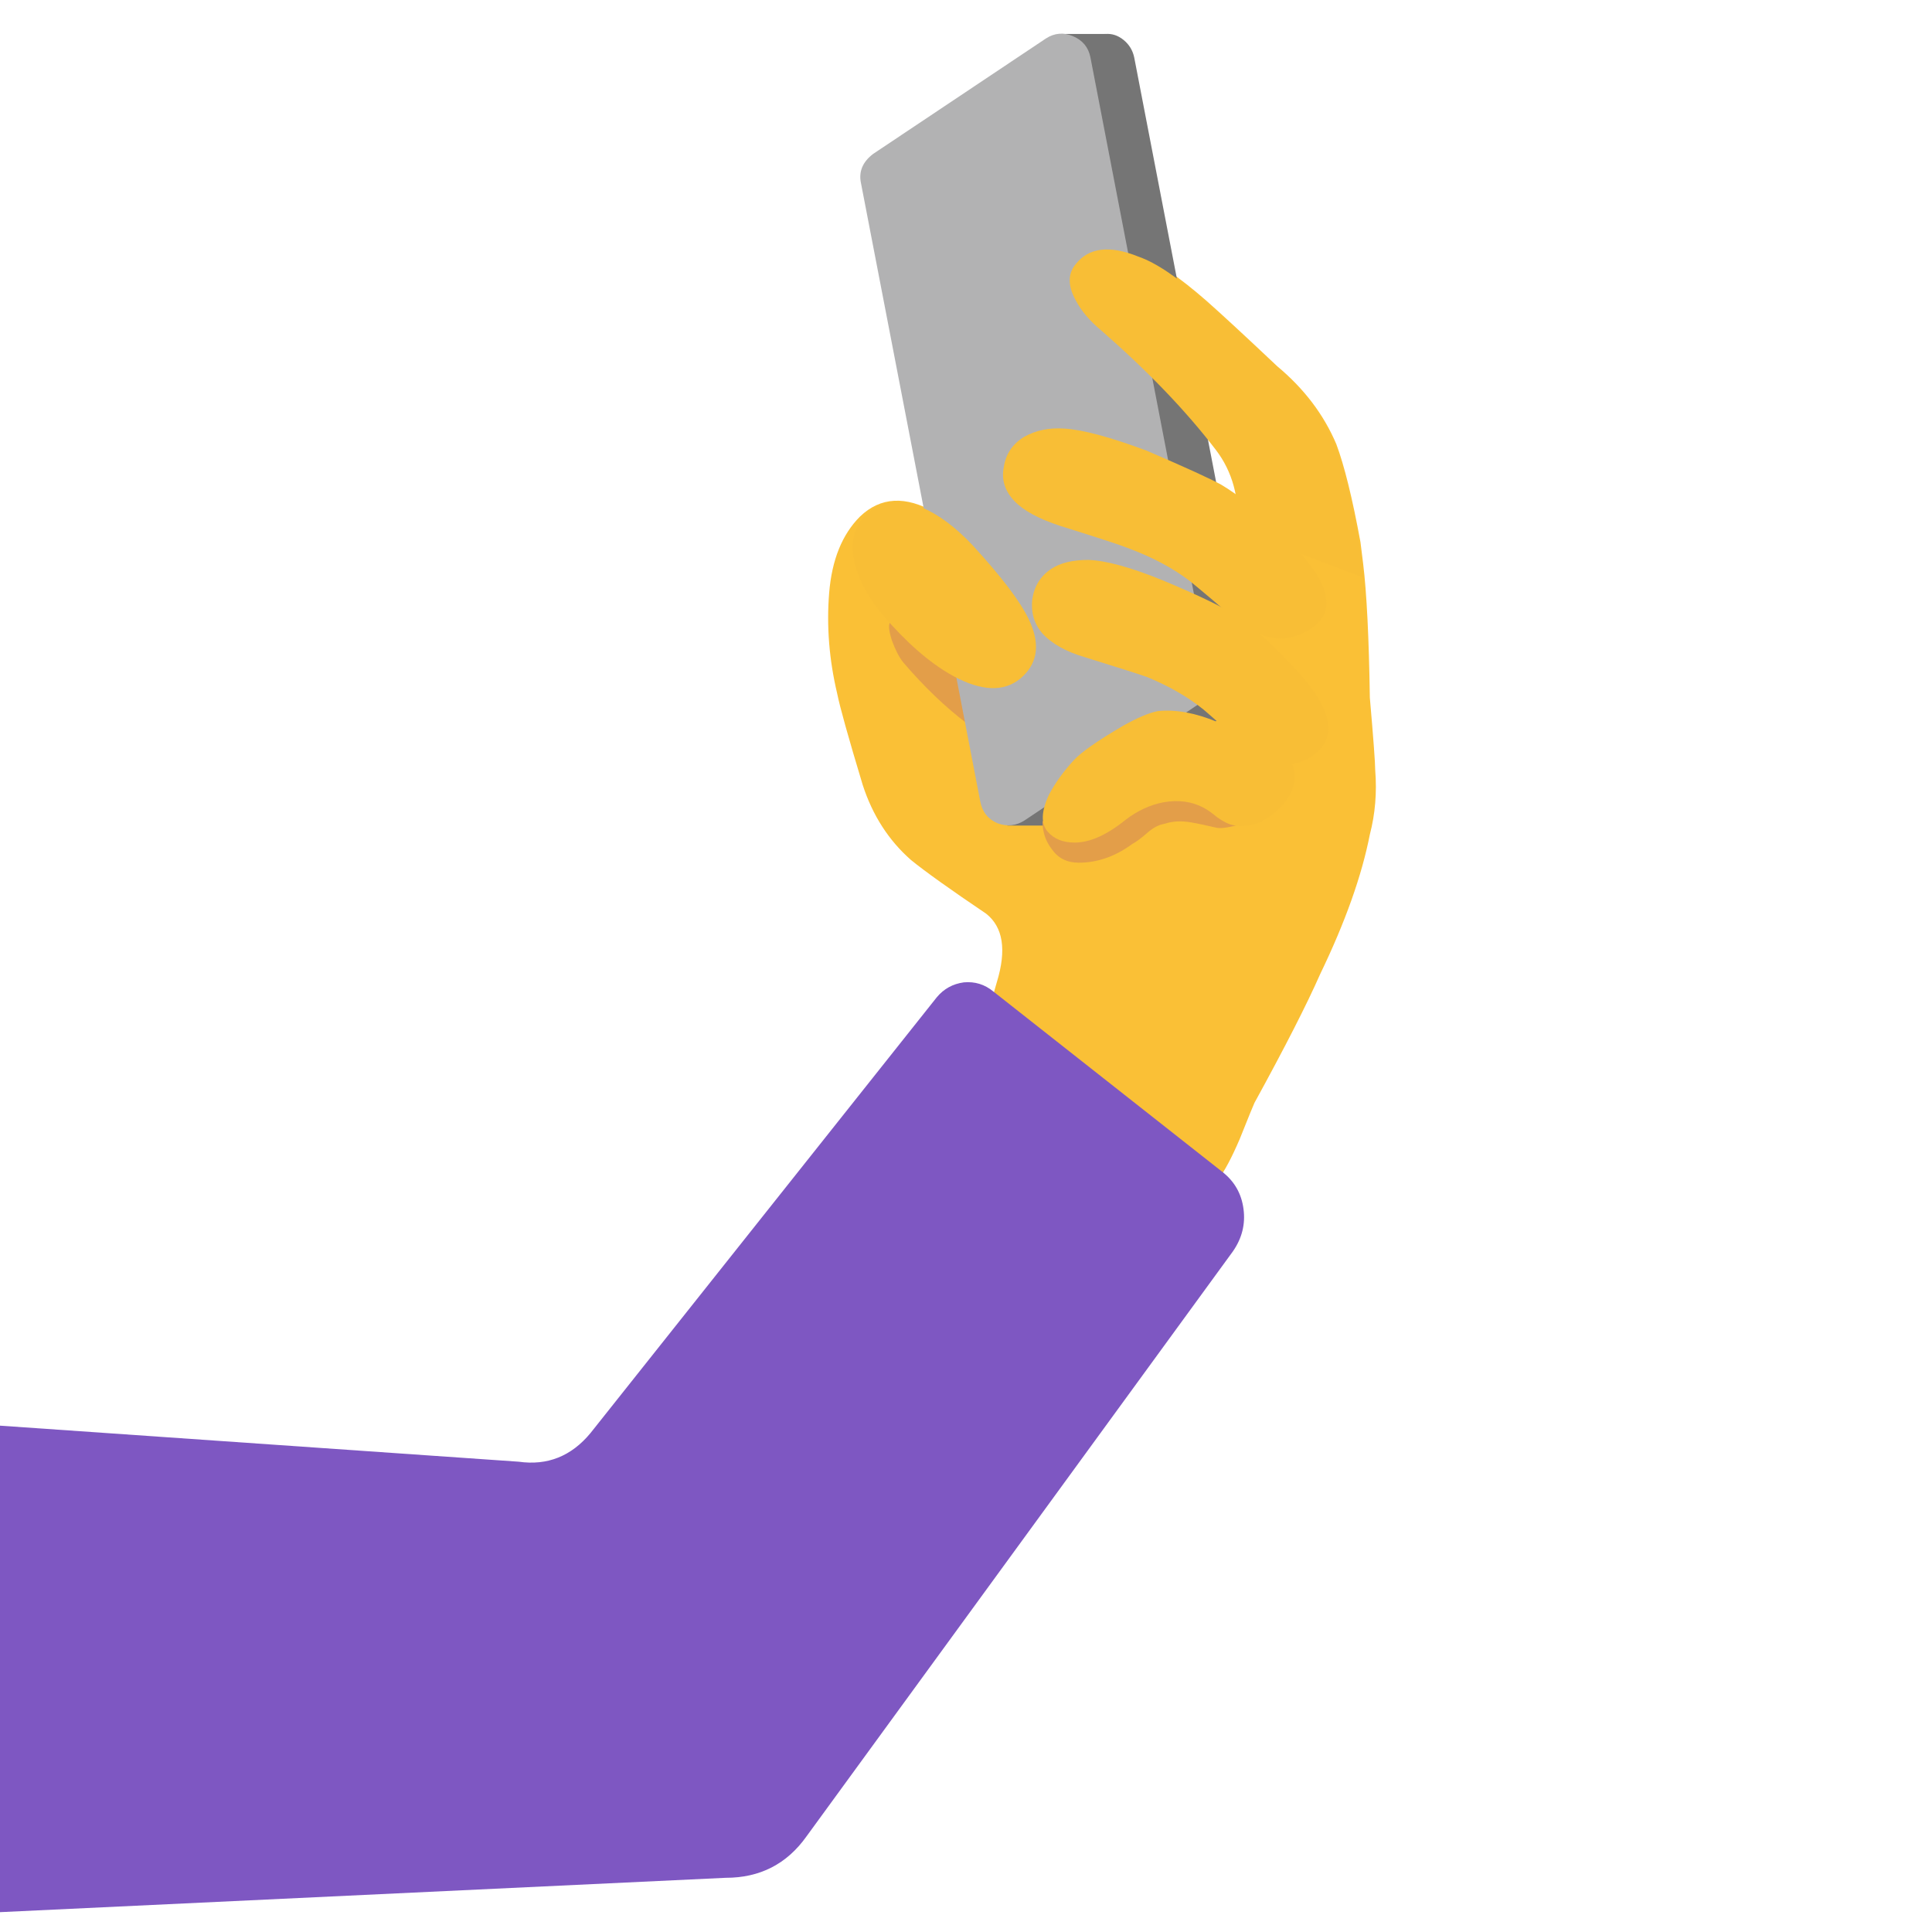
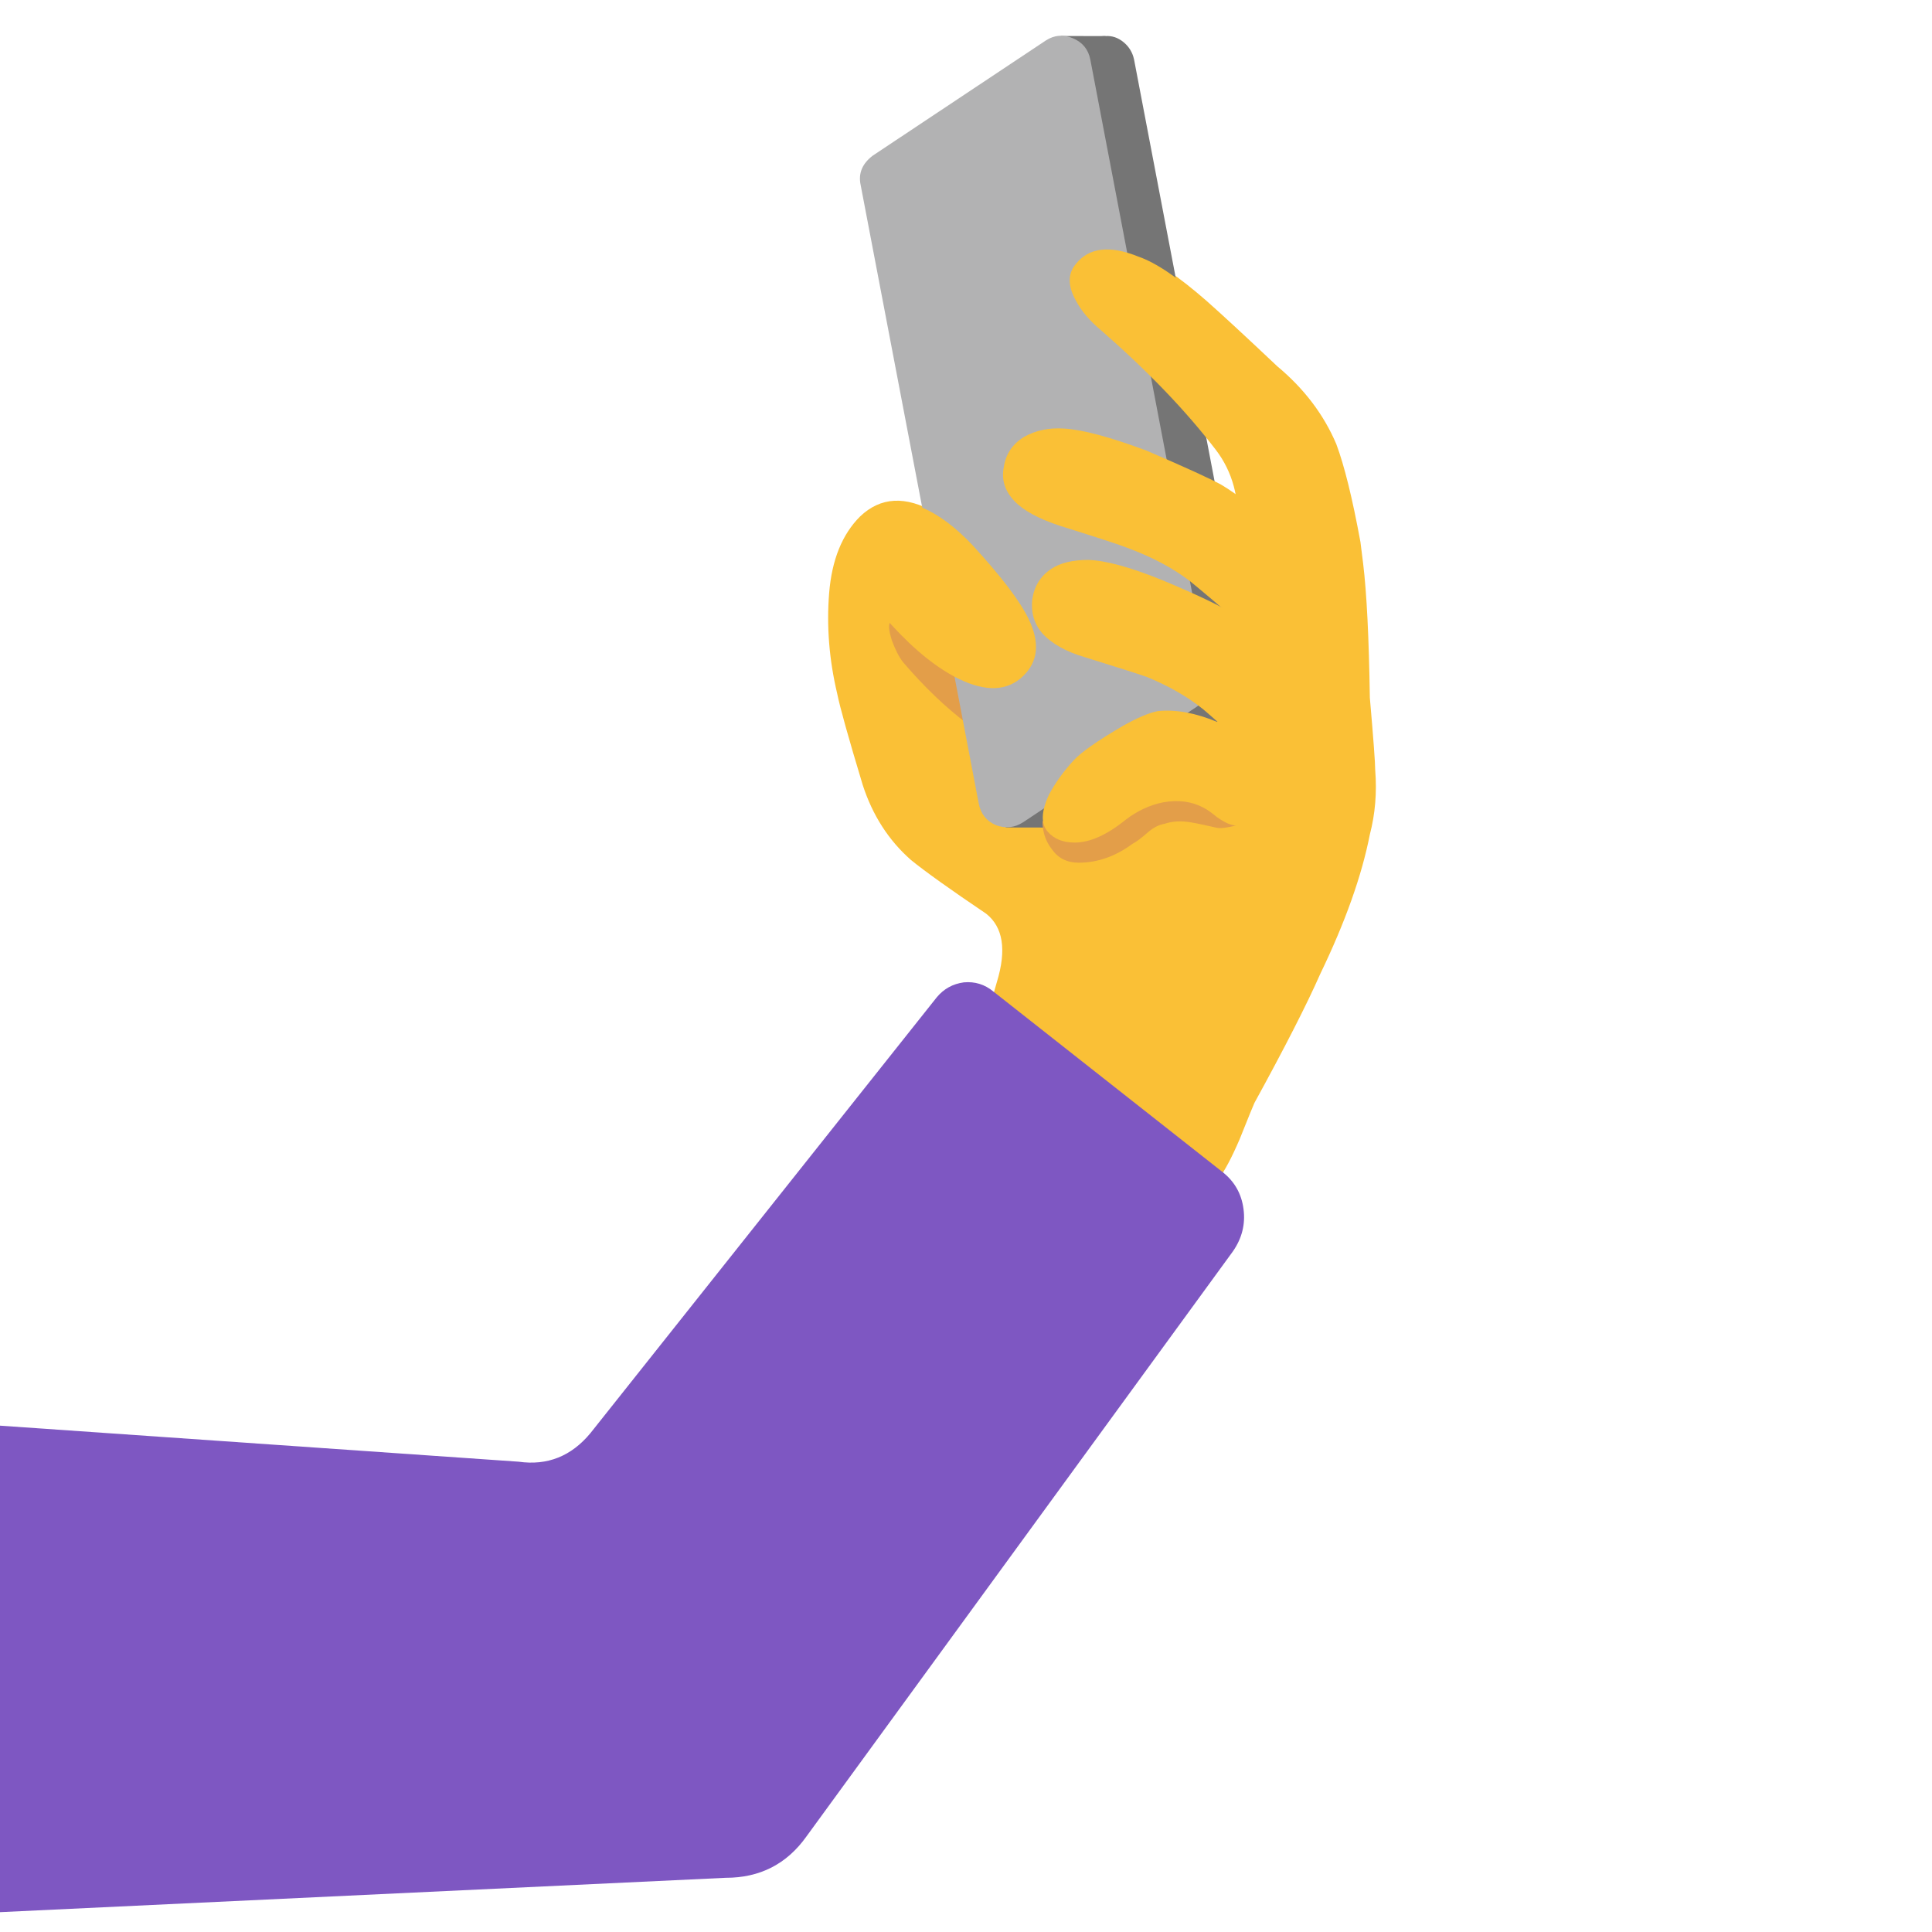
<svg xmlns="http://www.w3.org/2000/svg" xmlns:xlink="http://www.w3.org/1999/xlink" preserveAspectRatio="none" viewBox="0 0 72 72">
  <defs>
    <path id="a" fill="#FAC036" d="M44.95 11.2q-1.55-1.35-2.5-1.7-1.6-.65-2.35.3t.95 2.5q2.5 2.15 4.3 4.4.9 1.2.8 3.2-.1 1.35-1.3 2.45-1.15 1.1-2.95 1.55-2 .5-3.15-.35-.65-.5-1.85-2.25-1.15-1.65-2.05-2.2-1.65-.95-2.8.15-1 1-1.15 2.85-.15 1.85.3 3.75.15.75.95 3.4.55 1.7 1.8 2.8.8.65 2.8 2 .95.75.4 2.55-.65 2.2-.3 3.15.4 1.1 2.05 2.2.9.55 2.65 1.6.9.7 2.25.8 1.25.1 1.6-.4.35-.45.8-1.5.5-1.25.55-1.35 1.7-3.1 2.45-4.8 1.4-2.9 1.85-5.2.3-1.15.2-2.4 0-.4-.2-2.7-.05-3.35-.25-5l-.1-.8q-.45-2.45-.9-3.65-.7-1.65-2.2-2.9-1.8-1.7-2.65-2.45z" />
    <path id="b" fill="#E39E49" d="M64.55 44.5q-.6-.15-1.25-.6-.05-.05-1.05-.9-1.5-1.25-3.15-1.9-.3.15.05 1.25.35.95.75 1.45 2.1 2.45 4.3 4.1.15.1.35-3.4z" />
    <path id="c" fill="#757575" d="M82.2 46.7q1.05-.65.85-1.95L75.15 3.8q-.15-.7-.7-1.15-.55-.45-1.2-.4-.6 0-1.05.3L60.75 10.2q-1.05.75-.8 1.95L67.8 53.1q.2 1.05 1.15 1.45.95.35 1.8-.2L82.2 46.7z" />
    <path id="d" fill="#757575" d="M73.25 6V2.25H70.3V6h2.95z" />
    <path id="e" fill="#757575" d="M69.75 54.7v-3.75h-3v3.75h3z" />
    <path id="f" fill="#B2B2B3" d="M57.85 10.2q-1.05.8-.8 1.95l7.9 40.95q.2 1.05 1.15 1.45.95.35 1.8-.2l11.45-7.65q1.05-.7.8-1.95L72.25 3.8q-.2-1-1.15-1.4-.95-.4-1.8.15L57.85 10.2z" />
    <path id="g" fill="#7E57C2" d="M82.5 80q-.2-1.55-1.45-2.5L65.9 65.6q-.85-.7-1.95-.6-1.1.15-1.8 1l-22.9 28.9q-1.9 2.3-4.75 1.9L0 94.45v32.25l48.25-2.35q3.4 0 5.35-2.75l28.2-38.8q.9-1.3.7-2.8z" />
-     <path id="h" fill="#F8BE36" d="M86.65 41.7q2-1.1.9-3.3-.55-1.15-2.6-3.2-2.3-2.2-4-3.2-1.1-.6-4.95-2.25-3.65-1.35-5.45-1.45-1.5-.1-2.65.55-1.15.7-1.35 2-.25 1.25.7 2.25.9.95 3.05 1.65 3.85 1.2 4.45 1.45 2.45.9 4.15 2.2 1.05.85 3.5 2.95 2.3 1.45 4.25.35z" />
-     <path id="i" fill="#F8BE36" d="M85.3 43.6q-2.2-2.3-3.65-3.1-1.2-.75-4.55-2.15-3.2-1.3-4.95-1.35-1.55 0-2.45.6-1.05.7-1.25 2-.15 1.3.65 2.25.95 1.05 2.85 1.6 3.4 1.05 4.1 1.3 2.2.9 3.75 2.15 1 .85 3.2 2.85 2.1 1.4 3.9.3 1.85-1.2.8-3.35-.55-1.25-2.4-3.1z" />
-     <path id="j" fill="#F8BE36" d="M56.6 36.85q.35 2.15 2.55 4.5 2.3 2.5 4.45 3.55 2.7 1.3 4.25-.2 1.5-1.45.35-3.8-.85-1.75-3.7-4.85-1.7-1.8-3.35-2.5-1.95-.85-3.35.15-1.5 1.1-1.2 3.15z" />
-     <path id="k" fill="#F8BE36" d="M82.05 35l8.35 3.15-.3-2.25q-.75-4.35-1.6-6.5-1.25-2.95-3.85-5.2-3.2-2.95-4.75-4.3-2.7-2.4-4.45-3-2.85-1.15-4.15.5-.8.95 0 2.4.55 1.05 1.7 2 4.65 4.05 7.6 7.9 1.65 2.15 1.45 5.3z" />
+     <path id="h" fill="#FAC036" d="M86.65 41.7q2-1.1.9-3.3-.55-1.15-2.6-3.2-2.3-2.2-4-3.2-1.1-.6-4.95-2.25-3.65-1.35-5.45-1.45-1.5-.1-2.65.55-1.15.7-1.35 2-.25 1.25.7 2.25.9.95 3.05 1.65 3.85 1.2 4.45 1.45 2.45.9 4.15 2.2 1.05.85 3.5 2.95 2.3 1.45 4.25.35z" />
+     <path id="i" fill="#FAC036" d="M85.3 43.6q-2.2-2.3-3.65-3.1-1.2-.75-4.55-2.15-3.2-1.3-4.95-1.35-1.55 0-2.45.6-1.05.7-1.25 2-.15 1.3.65 2.25.95 1.05 2.85 1.6 3.4 1.05 4.1 1.3 2.2.9 3.75 2.15 1 .85 3.2 2.85 2.1 1.4 3.9.3 1.85-1.2.8-3.35-.55-1.25-2.4-3.1z" />
+     <path id="j" fill="#FAC036" d="M56.6 36.85q.35 2.15 2.55 4.5 2.3 2.5 4.45 3.55 2.7 1.3 4.25-.2 1.5-1.45.35-3.8-.85-1.75-3.7-4.85-1.7-1.8-3.35-2.5-1.95-.85-3.35.15-1.5 1.1-1.2 3.15z" />
+     <path id="k" fill="#FAC036" d="M82.05 35l8.35 3.15-.3-2.25q-.75-4.35-1.6-6.5-1.25-2.95-3.85-5.2-3.2-2.95-4.75-4.3-2.7-2.4-4.45-3-2.85-1.15-4.15.5-.8.95 0 2.4.55 1.05 1.7 2 4.65 4.05 7.6 7.9 1.65 2.15 1.45 5.3z" />
    <path id="l" fill="#E39E49" d="M45.35 30.25q-.55-.25-.95-.4-.7-.25-1.35-.05-.55.2-1.3.7-.7.5-1.1.6-.35.1-.95-.15-.65-.3-.85-.35 0 .6.35 1.05.35.5 1 .5 1.05 0 2-.7.2-.1.6-.45.3-.25.6-.3.45-.15 1-.05.3.05.95.2.25.05.95-.15-.35-.15-.95-.45z" />
-     <path id="m" fill="#F8BE36" d="M48.25 28.95q0-.55-.3-.6-.45-.2-1.3-.7-.9-.55-1.3-.75-1.2-.5-2.2-.4-.5.1-1.3.55-1.45.85-1.85 1.3-.55.6-.9 1.25-.45.95-.05 1.4.35.4 1 .4.85 0 1.9-.85.65-.5 1.4-.65.85-.15 1.5.2.2.1.5.35.35.25.6.3.4.1 1-.1.5-.25.9-.7.4-.5.4-1z" />
+     <path id="m" fill="#FAC036" d="M48.25 28.95q0-.55-.3-.6-.45-.2-1.3-.7-.9-.55-1.3-.75-1.2-.5-2.2-.4-.5.1-1.3.55-1.45.85-1.85 1.3-.55.6-.9 1.25-.45.95-.05 1.4.35.4 1 .4.85 0 1.9-.85.65-.5 1.4-.65.85-.15 1.5.2.2.1.5.35.35.25.6.3.4.1 1-.1.5-.25.9-.7.4-.5.4-1z" />
  </defs>
  <use xlink:href="#a" />
  <use transform="rotate(.078) scale(.56247)" xlink:href="#b" />
-   <use transform="scale(.56245)" xlink:href="#c" />
-   <use transform="scale(.56245)" xlink:href="#d" />
-   <use transform="scale(.56245)" xlink:href="#e" />
-   <use transform="scale(.56245)" xlink:href="#f" />
+   <use transform="rotate(.11) scale(.56244)" xlink:href="#c" />
+   <use transform="rotate(.11) scale(.56244)" xlink:href="#d" />
+   <use transform="rotate(.11) scale(.56244)" xlink:href="#e" />
+   <use transform="rotate(.11) scale(.56244)" xlink:href="#f" />
  <use transform="rotate(.078) scale(.56247)" xlink:href="#g" />
  <use transform="rotate(.078) scale(.56247)" xlink:href="#h" />
  <use transform="rotate(.078) scale(.56247)" xlink:href="#i" />
  <use transform="rotate(.078) scale(.56247)" xlink:href="#j" />
  <use transform="rotate(.078) scale(.56247)" xlink:href="#k" />
  <use xlink:href="#l" />
  <use xlink:href="#m" />
</svg>
